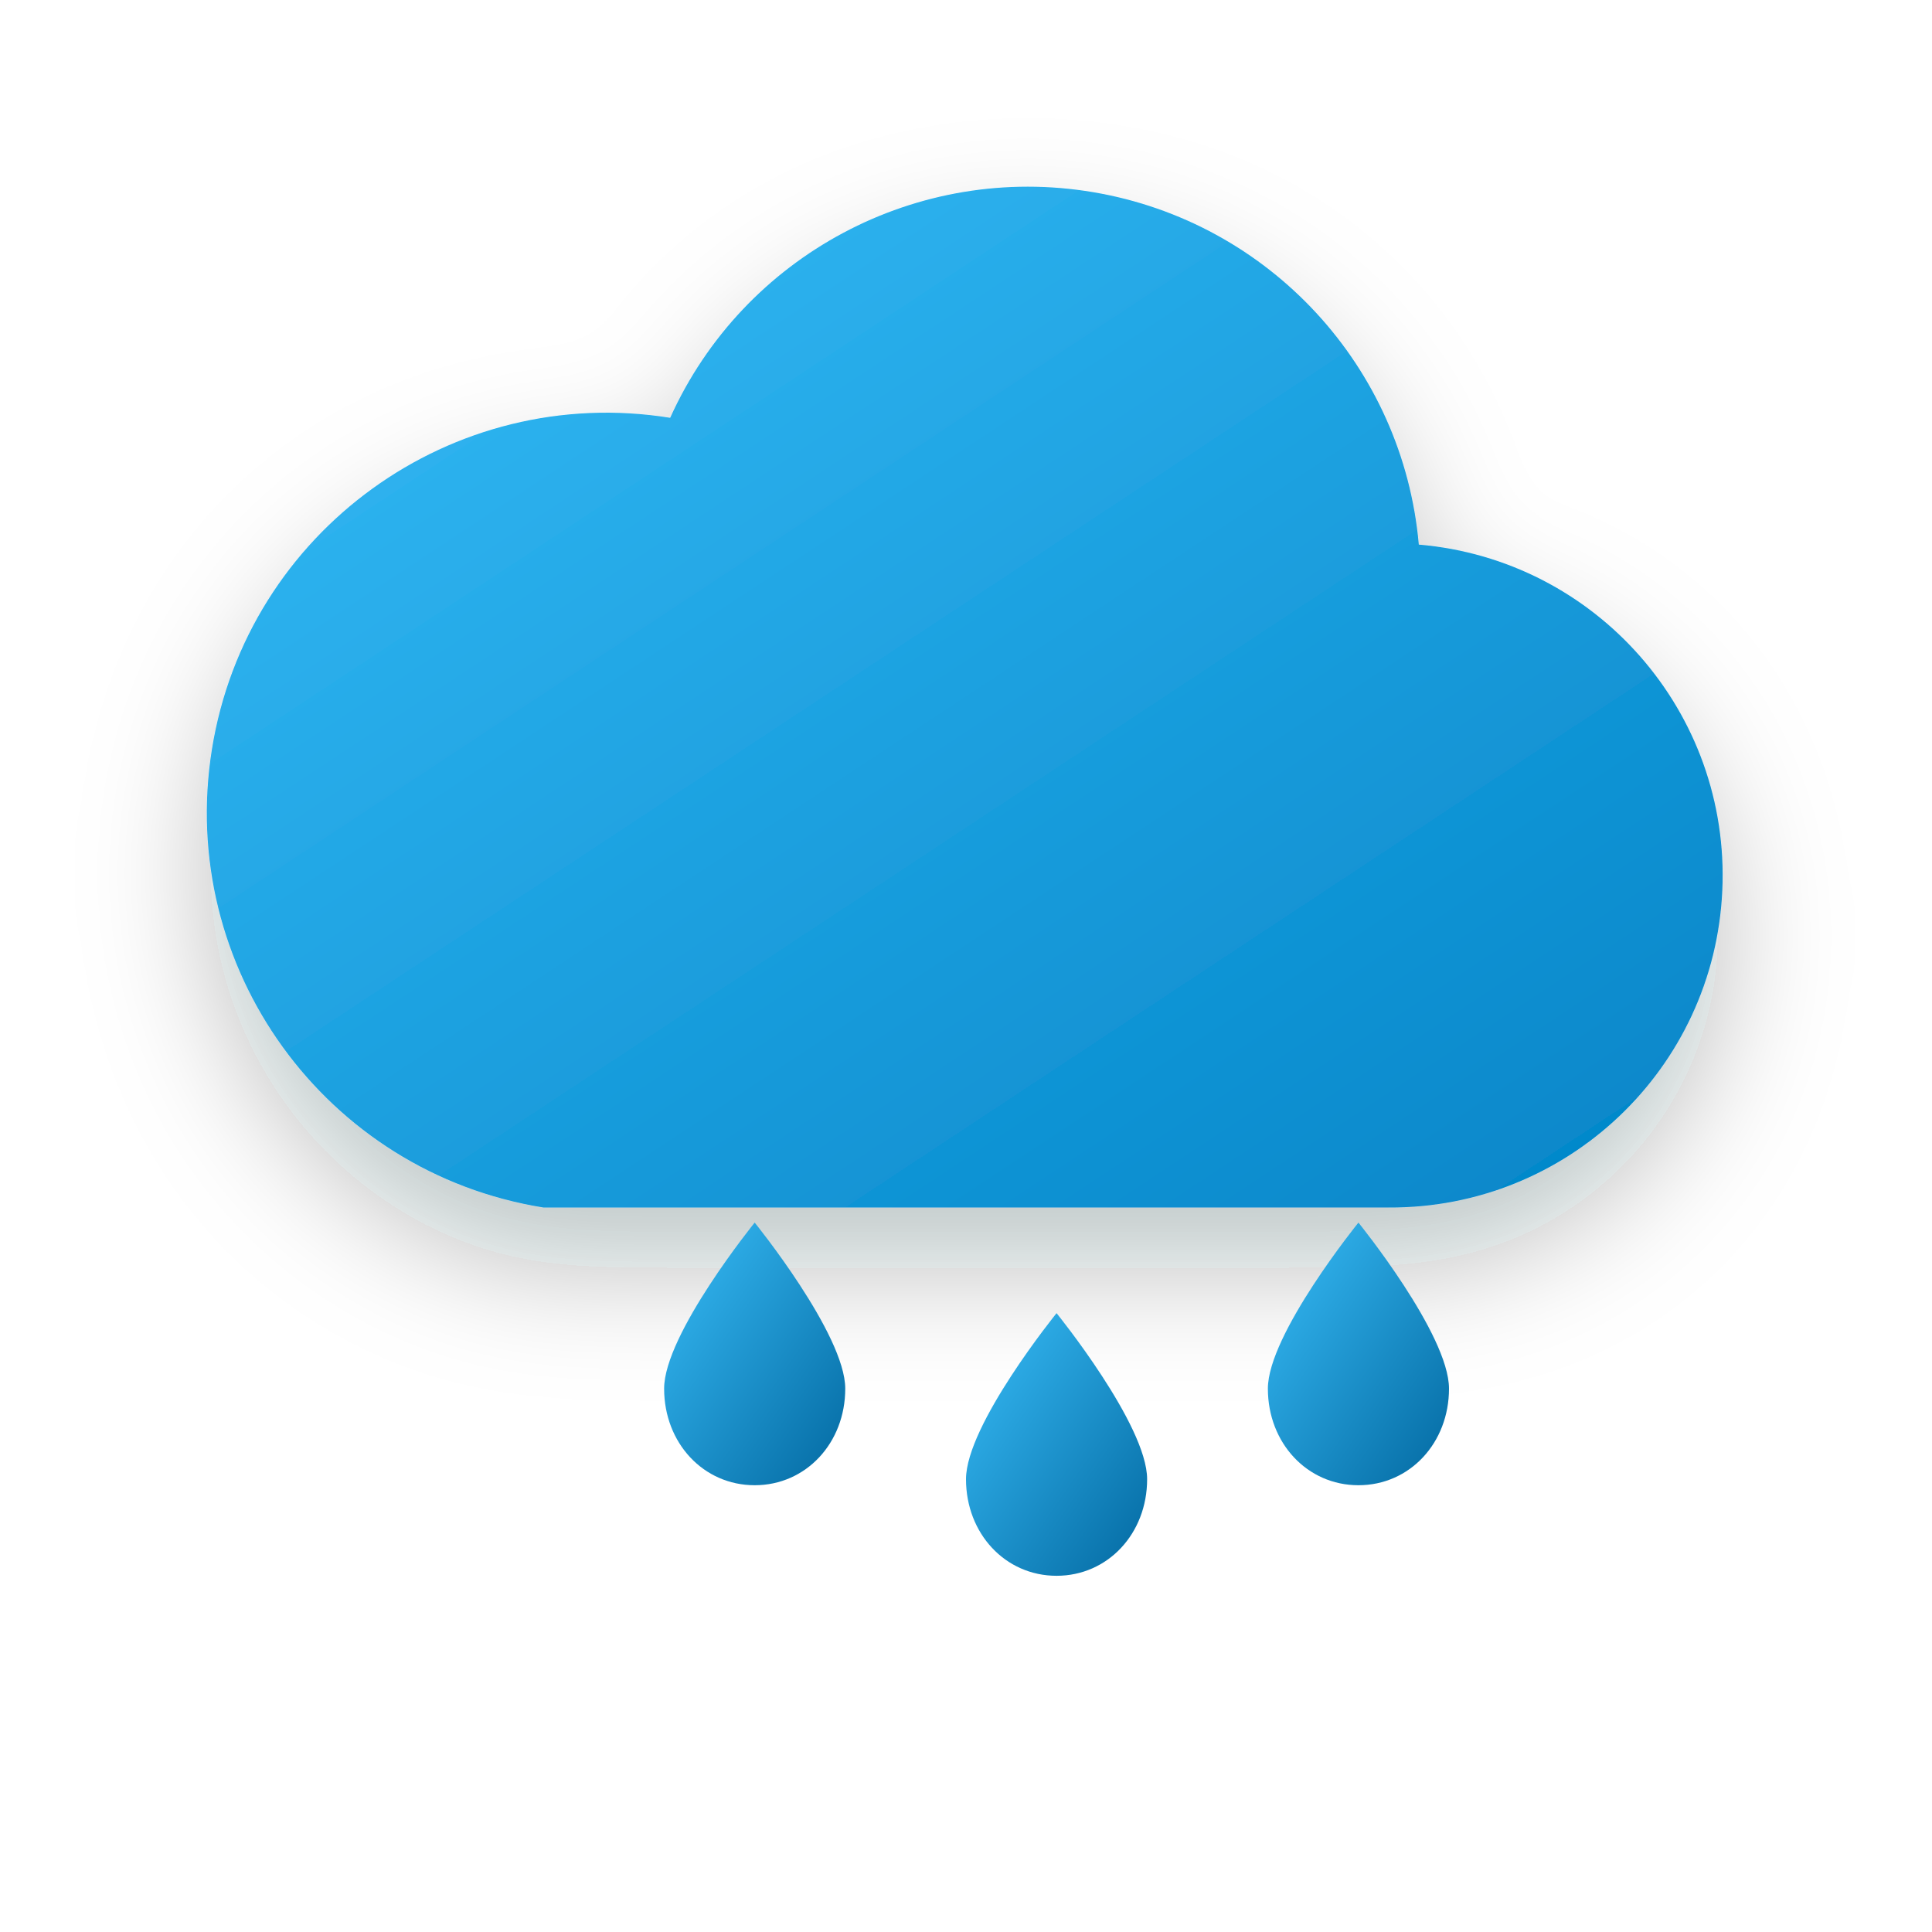
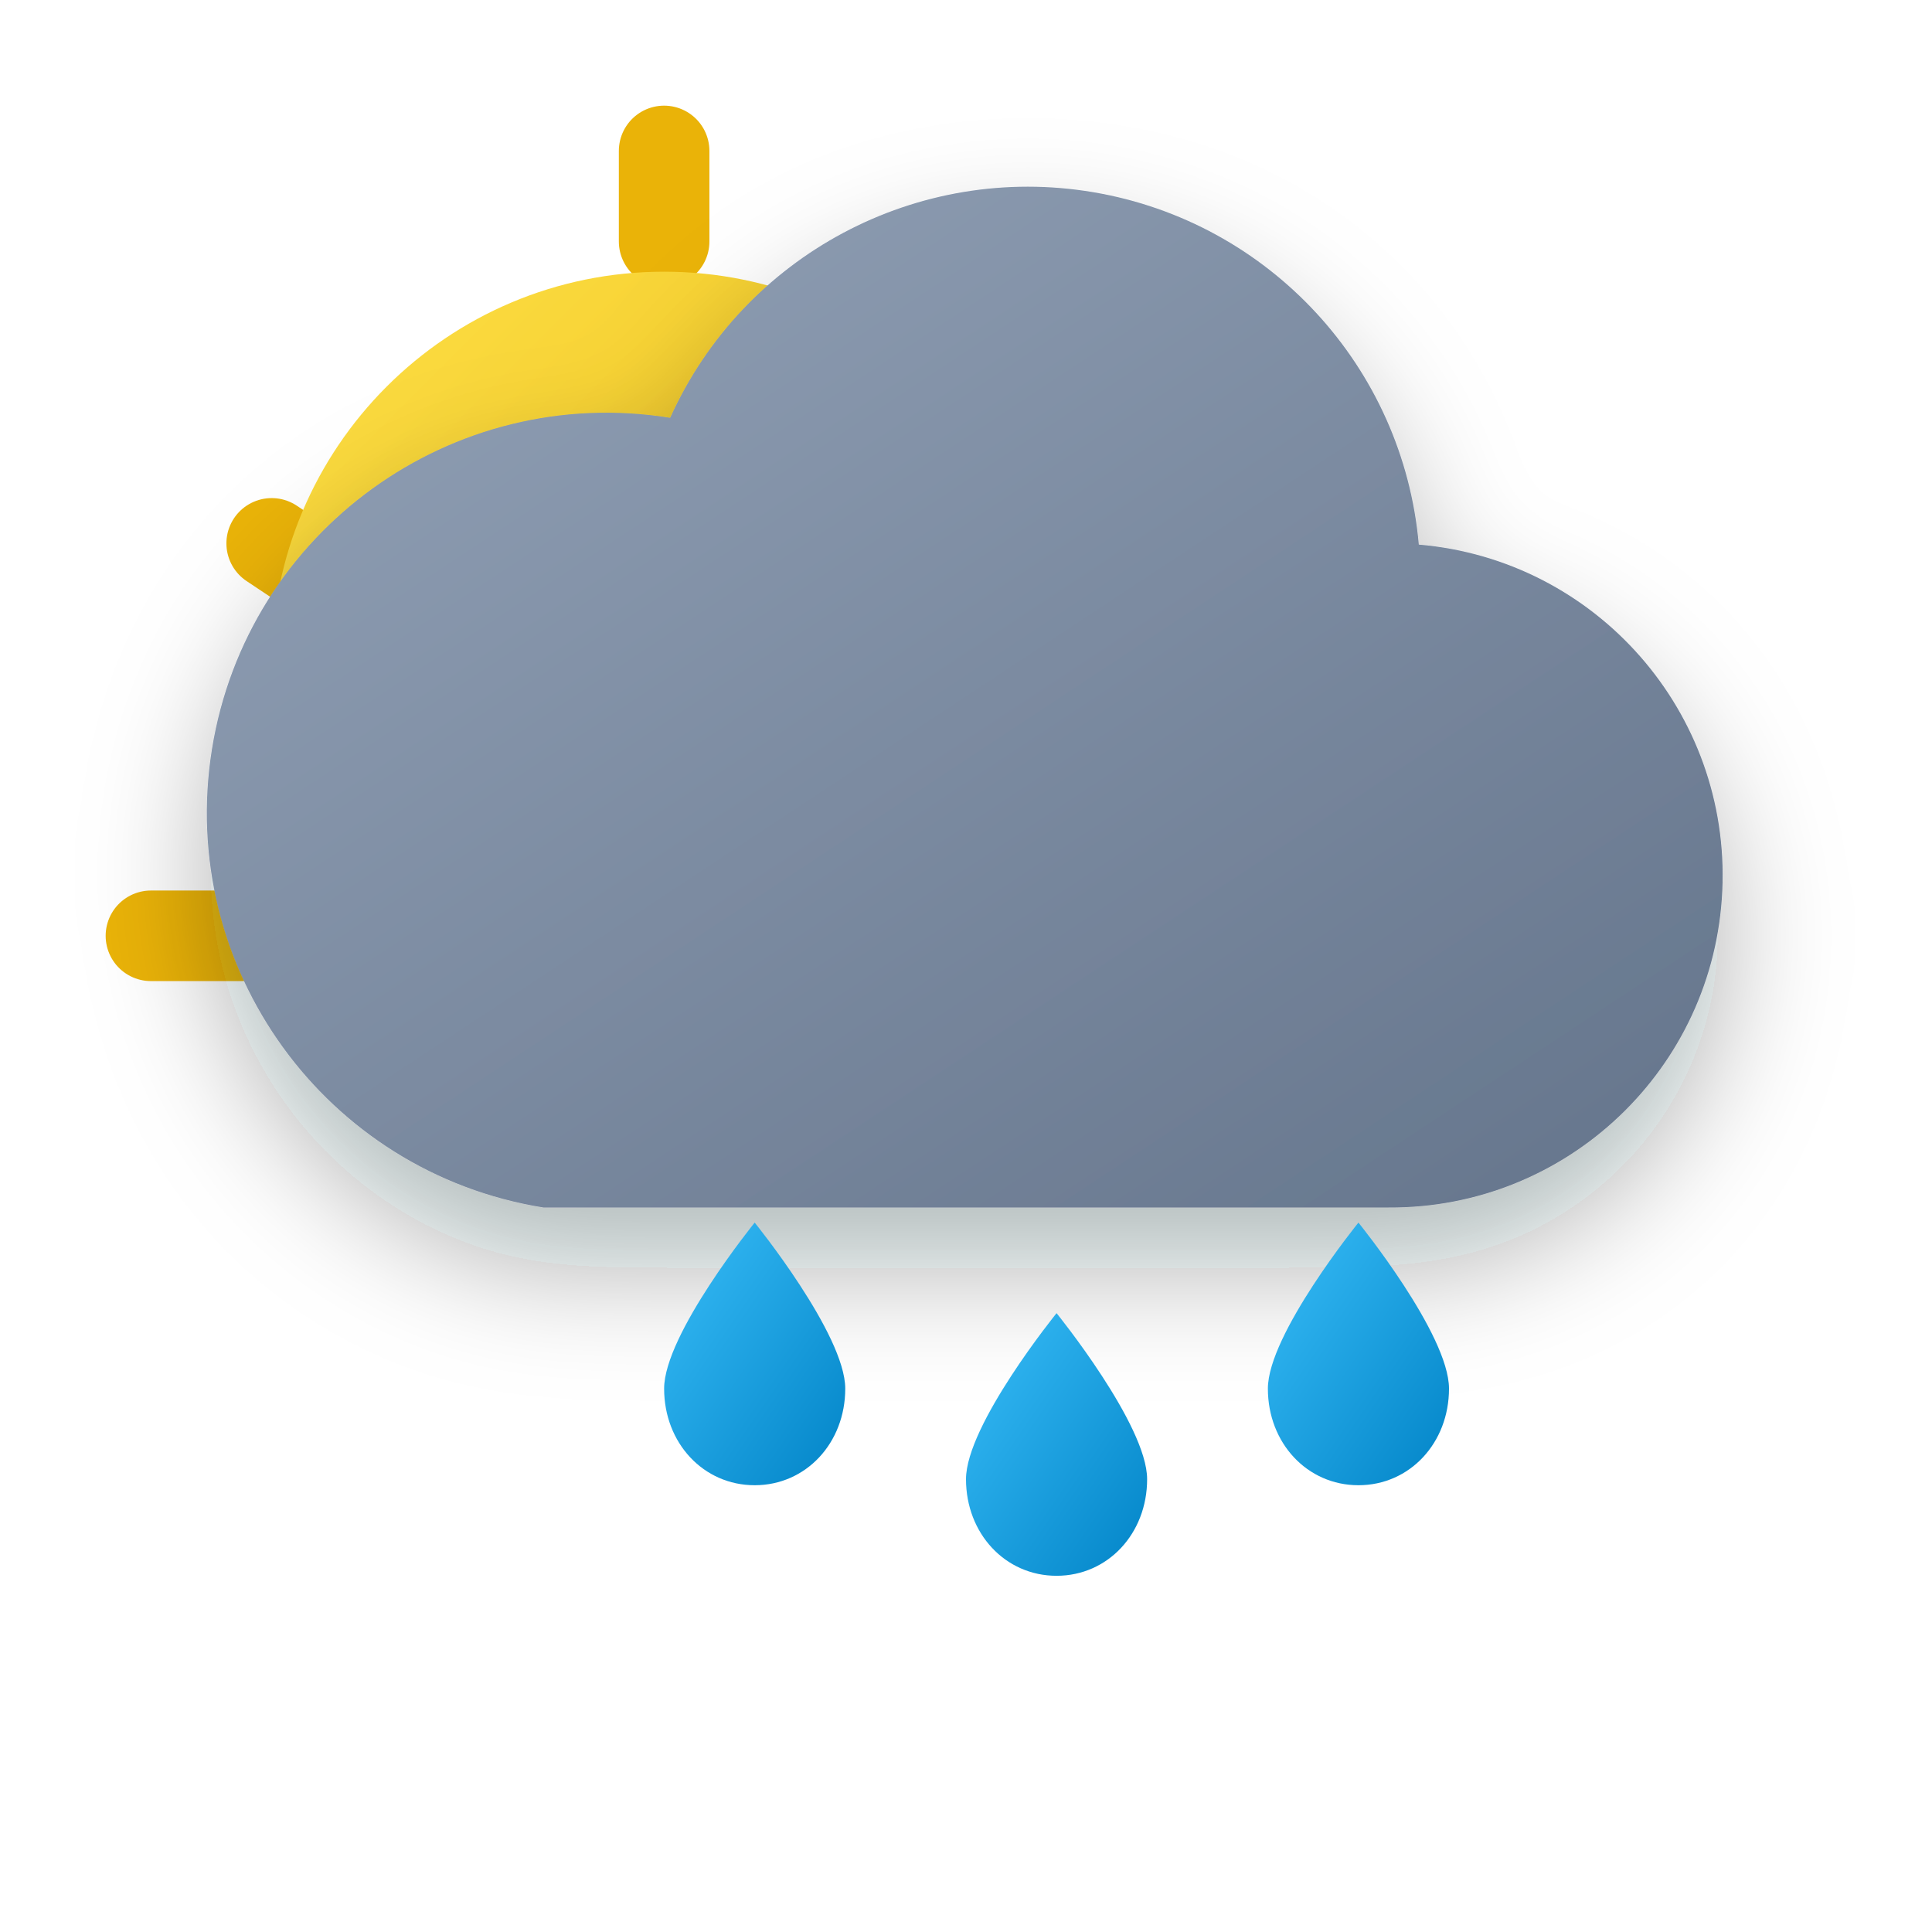
<svg xmlns="http://www.w3.org/2000/svg" viewBox="0 0 64 64" width="64" height="64">
  <defs>
+     <linearGradient id="sunGrad" x1="0%" y1="0%" x2="100%" y2="100%">
+       <stop offset="0%" stop-color="#fde047" />
+       <stop offset="100%" stop-color="#eab308" />
+     </linearGradient>
    <linearGradient id="cloudGrad" x1="0%" y1="0%" x2="100%" y2="100%">
+       <stop offset="0%" stop-color="#94a3b8" />
+       <stop offset="100%" stop-color="#64748b" />
+     </linearGradient>
+     <linearGradient id="dropGrad" x1="0%" y1="0%" x2="100%" y2="100%">
      <stop offset="0%" stop-color="#38bdf8" />
      <stop offset="100%" stop-color="#0284c7" />
    </linearGradient>
-     <linearGradient id="dropGrad" x1="0%" y1="0%" x2="100%" y2="100%">
-       <stop offset="0%" stop-color="#38bdf8" />
-       <stop offset="100%" stop-color="#0369a1" />
-     </linearGradient>
    <filter id="shadow" x="-20%" y="-20%" width="140%" height="140%">
-       <feDropShadow dx="0" dy="2" stdDeviation="2" flood-color="#0f172a" flood-opacity="0.25" />
+       <feDropShadow dx="0" dy="2" stdDeviation="2" flood-color="#0f172a" flood-opacity="0.3" />
    </filter>
  </defs>
+   <g stroke="#eab308" stroke-width="3" stroke-linecap="round">
+     <line x1="22" y1="5" x2="22" y2="8" />
+     <line x1="9" y1="18" x2="12" y2="20" />
+     <line x1="5" y1="31" x2="8" y2="31" />
+     <line x1="35" y1="9" x2="33" y2="12" />
+   </g>
+   <circle cx="22" cy="22" r="13" fill="url(#sunGrad)" />
  <path d="M18 40h28a11 11 0 0 0 1-21.96 13 13 0 0 0-24.8-4.2A9.5 9.5 0 0 0 18 40z" fill="url(#cloudGrad)" filter="url(#shadow)" />
  <path d="M22 46c0 1.8 1.3 3.2 3 3.2s3-1.4 3-3.2c0-1.8-3-5.5-3-5.5s-3 3.7-3 5.5z" fill="url(#dropGrad)" />
  <path d="M32 49c0 1.8 1.3 3.2 3 3.2s3-1.4 3-3.2c0-1.8-3-5.5-3-5.5s-3 3.7-3 5.5z" fill="url(#dropGrad)" />
  <path d="M42 46c0 1.8 1.3 3.2 3 3.2s3-1.4 3-3.2c0-1.8-3-5.5-3-5.5s-3 3.7-3 5.5z" fill="url(#dropGrad)" />
</svg>
